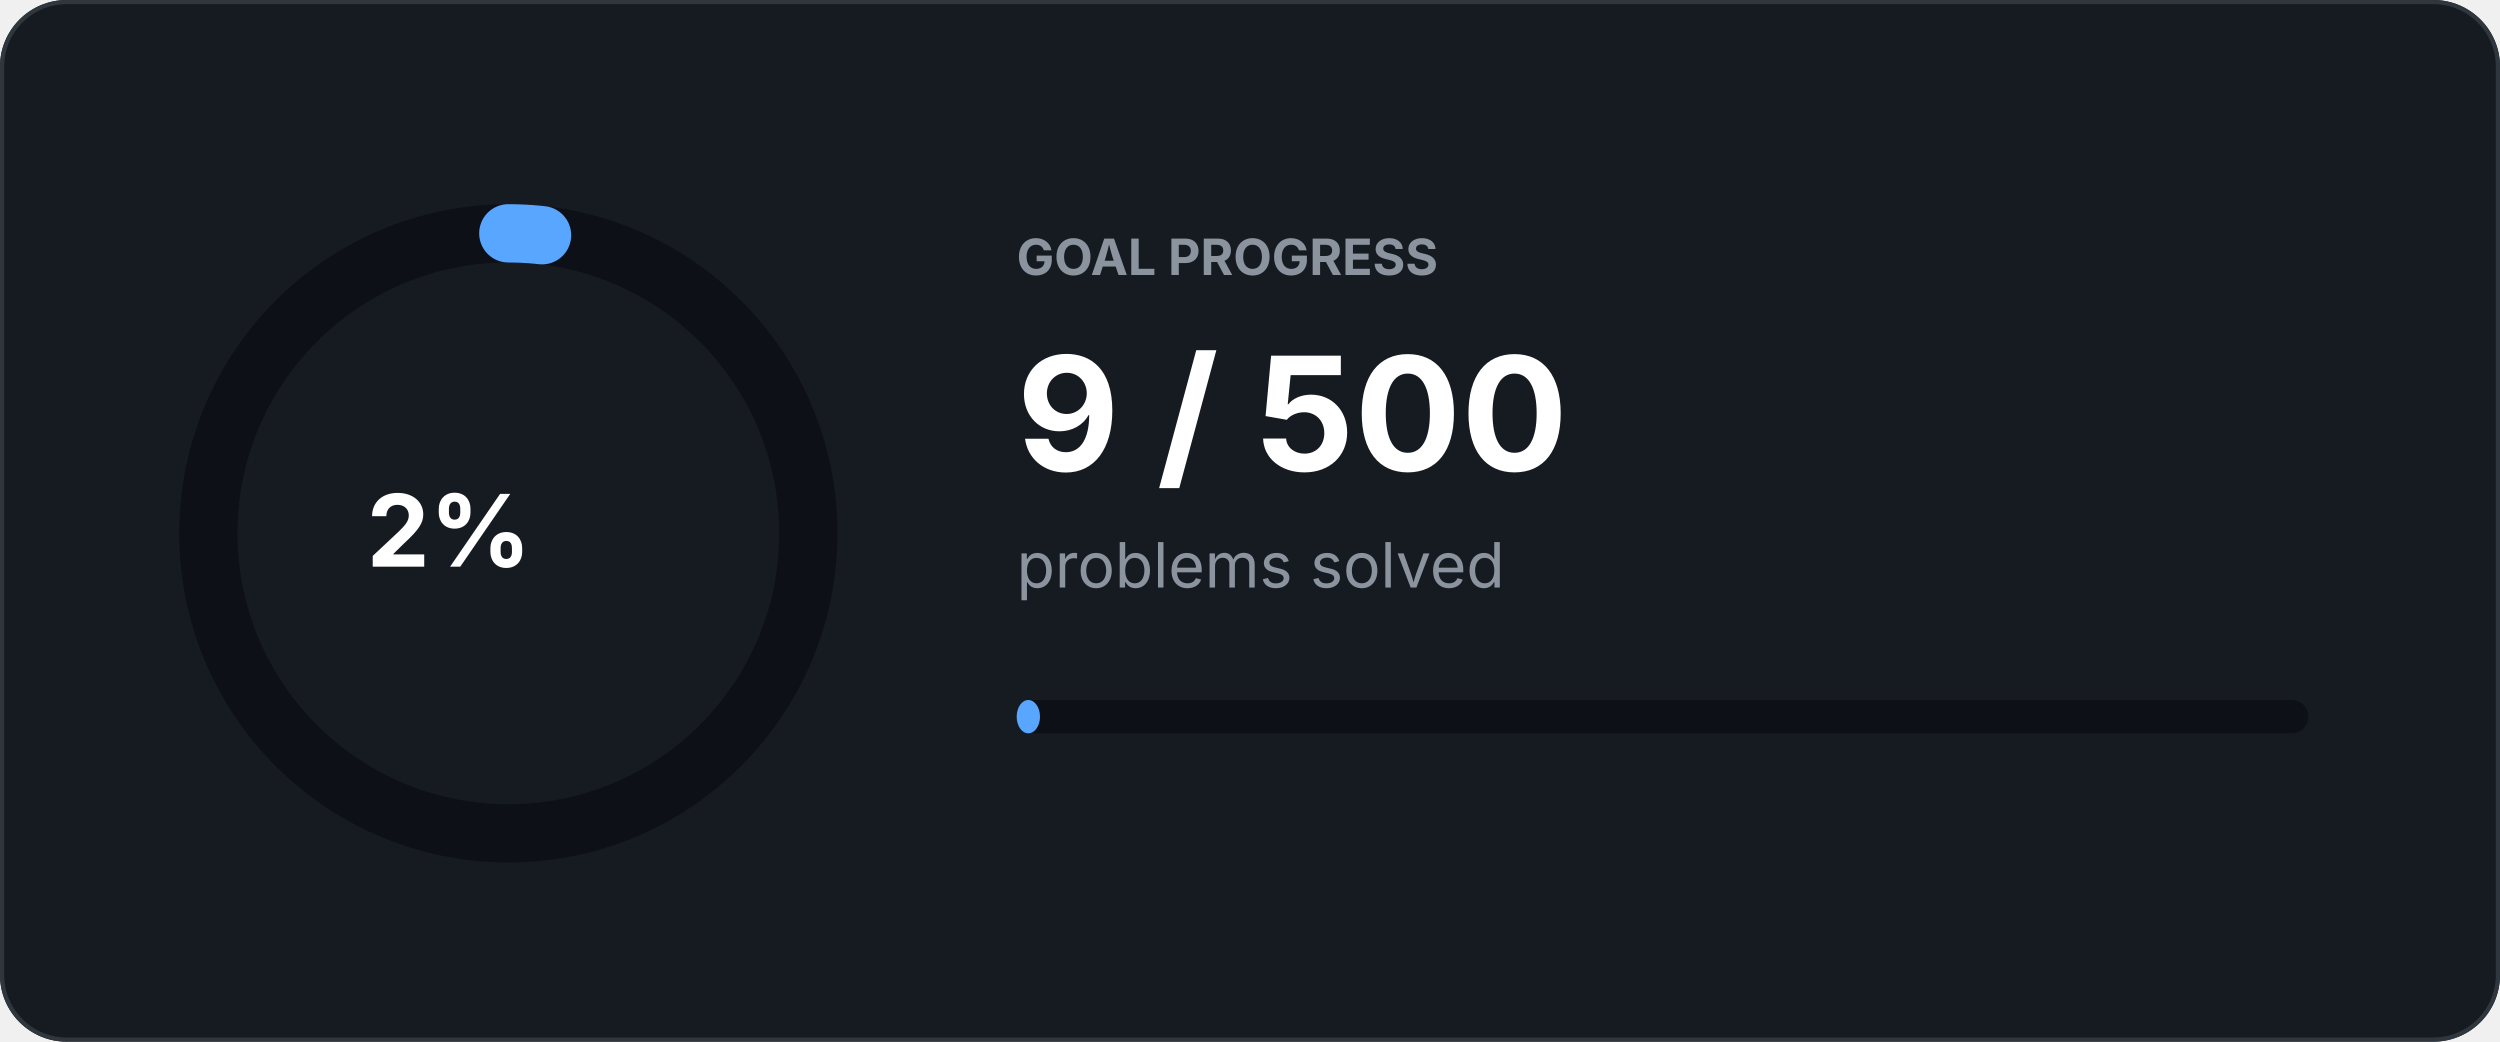
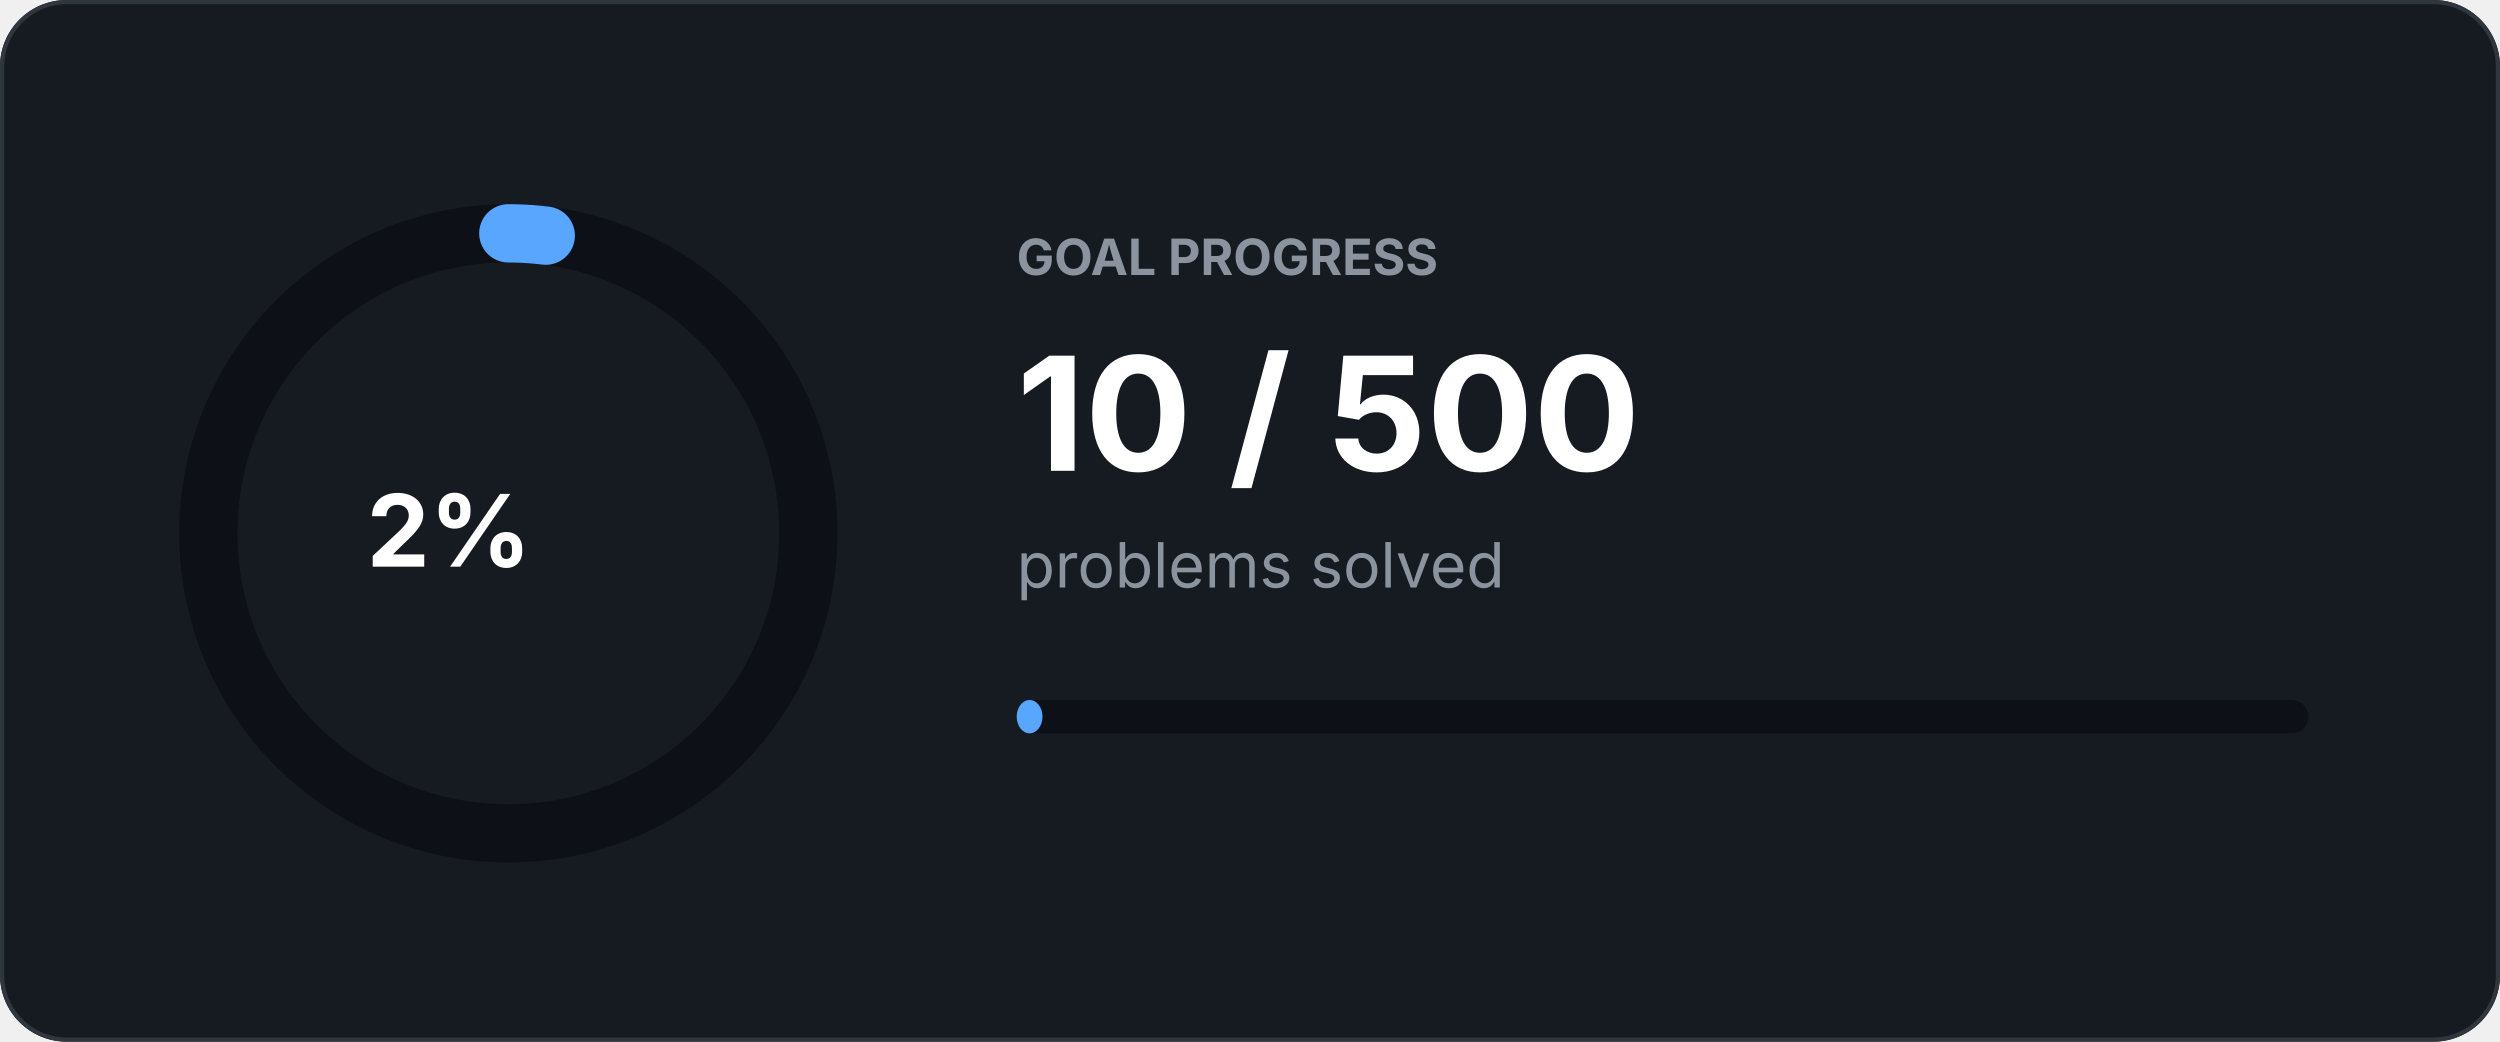
<svg xmlns="http://www.w3.org/2000/svg" width="600" height="250" viewBox="0 0 600 250">
  <rect width="100%" height="100%" rx="16" fill="#161B22" />
  <rect x="0.5" y="0.5" width="599" height="249" rx="15.5" fill="none" stroke="#30363D" />
  <circle cx="122" cy="128" r="72" fill="none" stroke="#0D1117" stroke-width="14" />
-   <circle cx="122" cy="128" r="72" fill="none" stroke="#58A6FF" stroke-width="14" stroke-linecap="round" transform="rotate(-90 122 128)" stroke-dasharray="8.1 452.4" />
+   <circle cx="122" cy="128" r="72" fill="none" stroke="#58A6FF" stroke-width="14" stroke-linecap="round" transform="rotate(-90 122 128)" stroke-dasharray="9.0 452.4" />
  <text x="88" y="136" fill="#FFFFFF" font-family="-apple-system,BlinkMacSystemFont,Segoe UI,sans-serif" font-size="24" font-weight="700">2%</text>
  <text x="244" y="66" fill="#8B949E" font-family="-apple-system,BlinkMacSystemFont,Segoe UI,sans-serif" font-size="12" font-weight="700">GOAL PROGRESS</text>
-   <text x="244" y="113" fill="#FFFFFF" font-family="-apple-system,BlinkMacSystemFont,Segoe UI,sans-serif" font-size="38" font-weight="700">9 / 500</text>
+   <text x="244" y="113" fill="#FFFFFF" font-family="-apple-system,BlinkMacSystemFont,Segoe UI,sans-serif" font-size="38" font-weight="700">10 / 500</text>
  <text x="244" y="141" fill="#8B949E" font-family="-apple-system,BlinkMacSystemFont,Segoe UI,sans-serif" font-size="15" font-weight="400">problems solved</text>
  <rect x="244" y="168" width="310" height="8" rx="4" fill="#0D1117" />
-   <rect x="244" y="168" width="5.6" height="8" rx="4" fill="#58A6FF" />
+   <rect x="244" y="168" width="6.2" height="8" rx="4" fill="#58A6FF" />
</svg>
